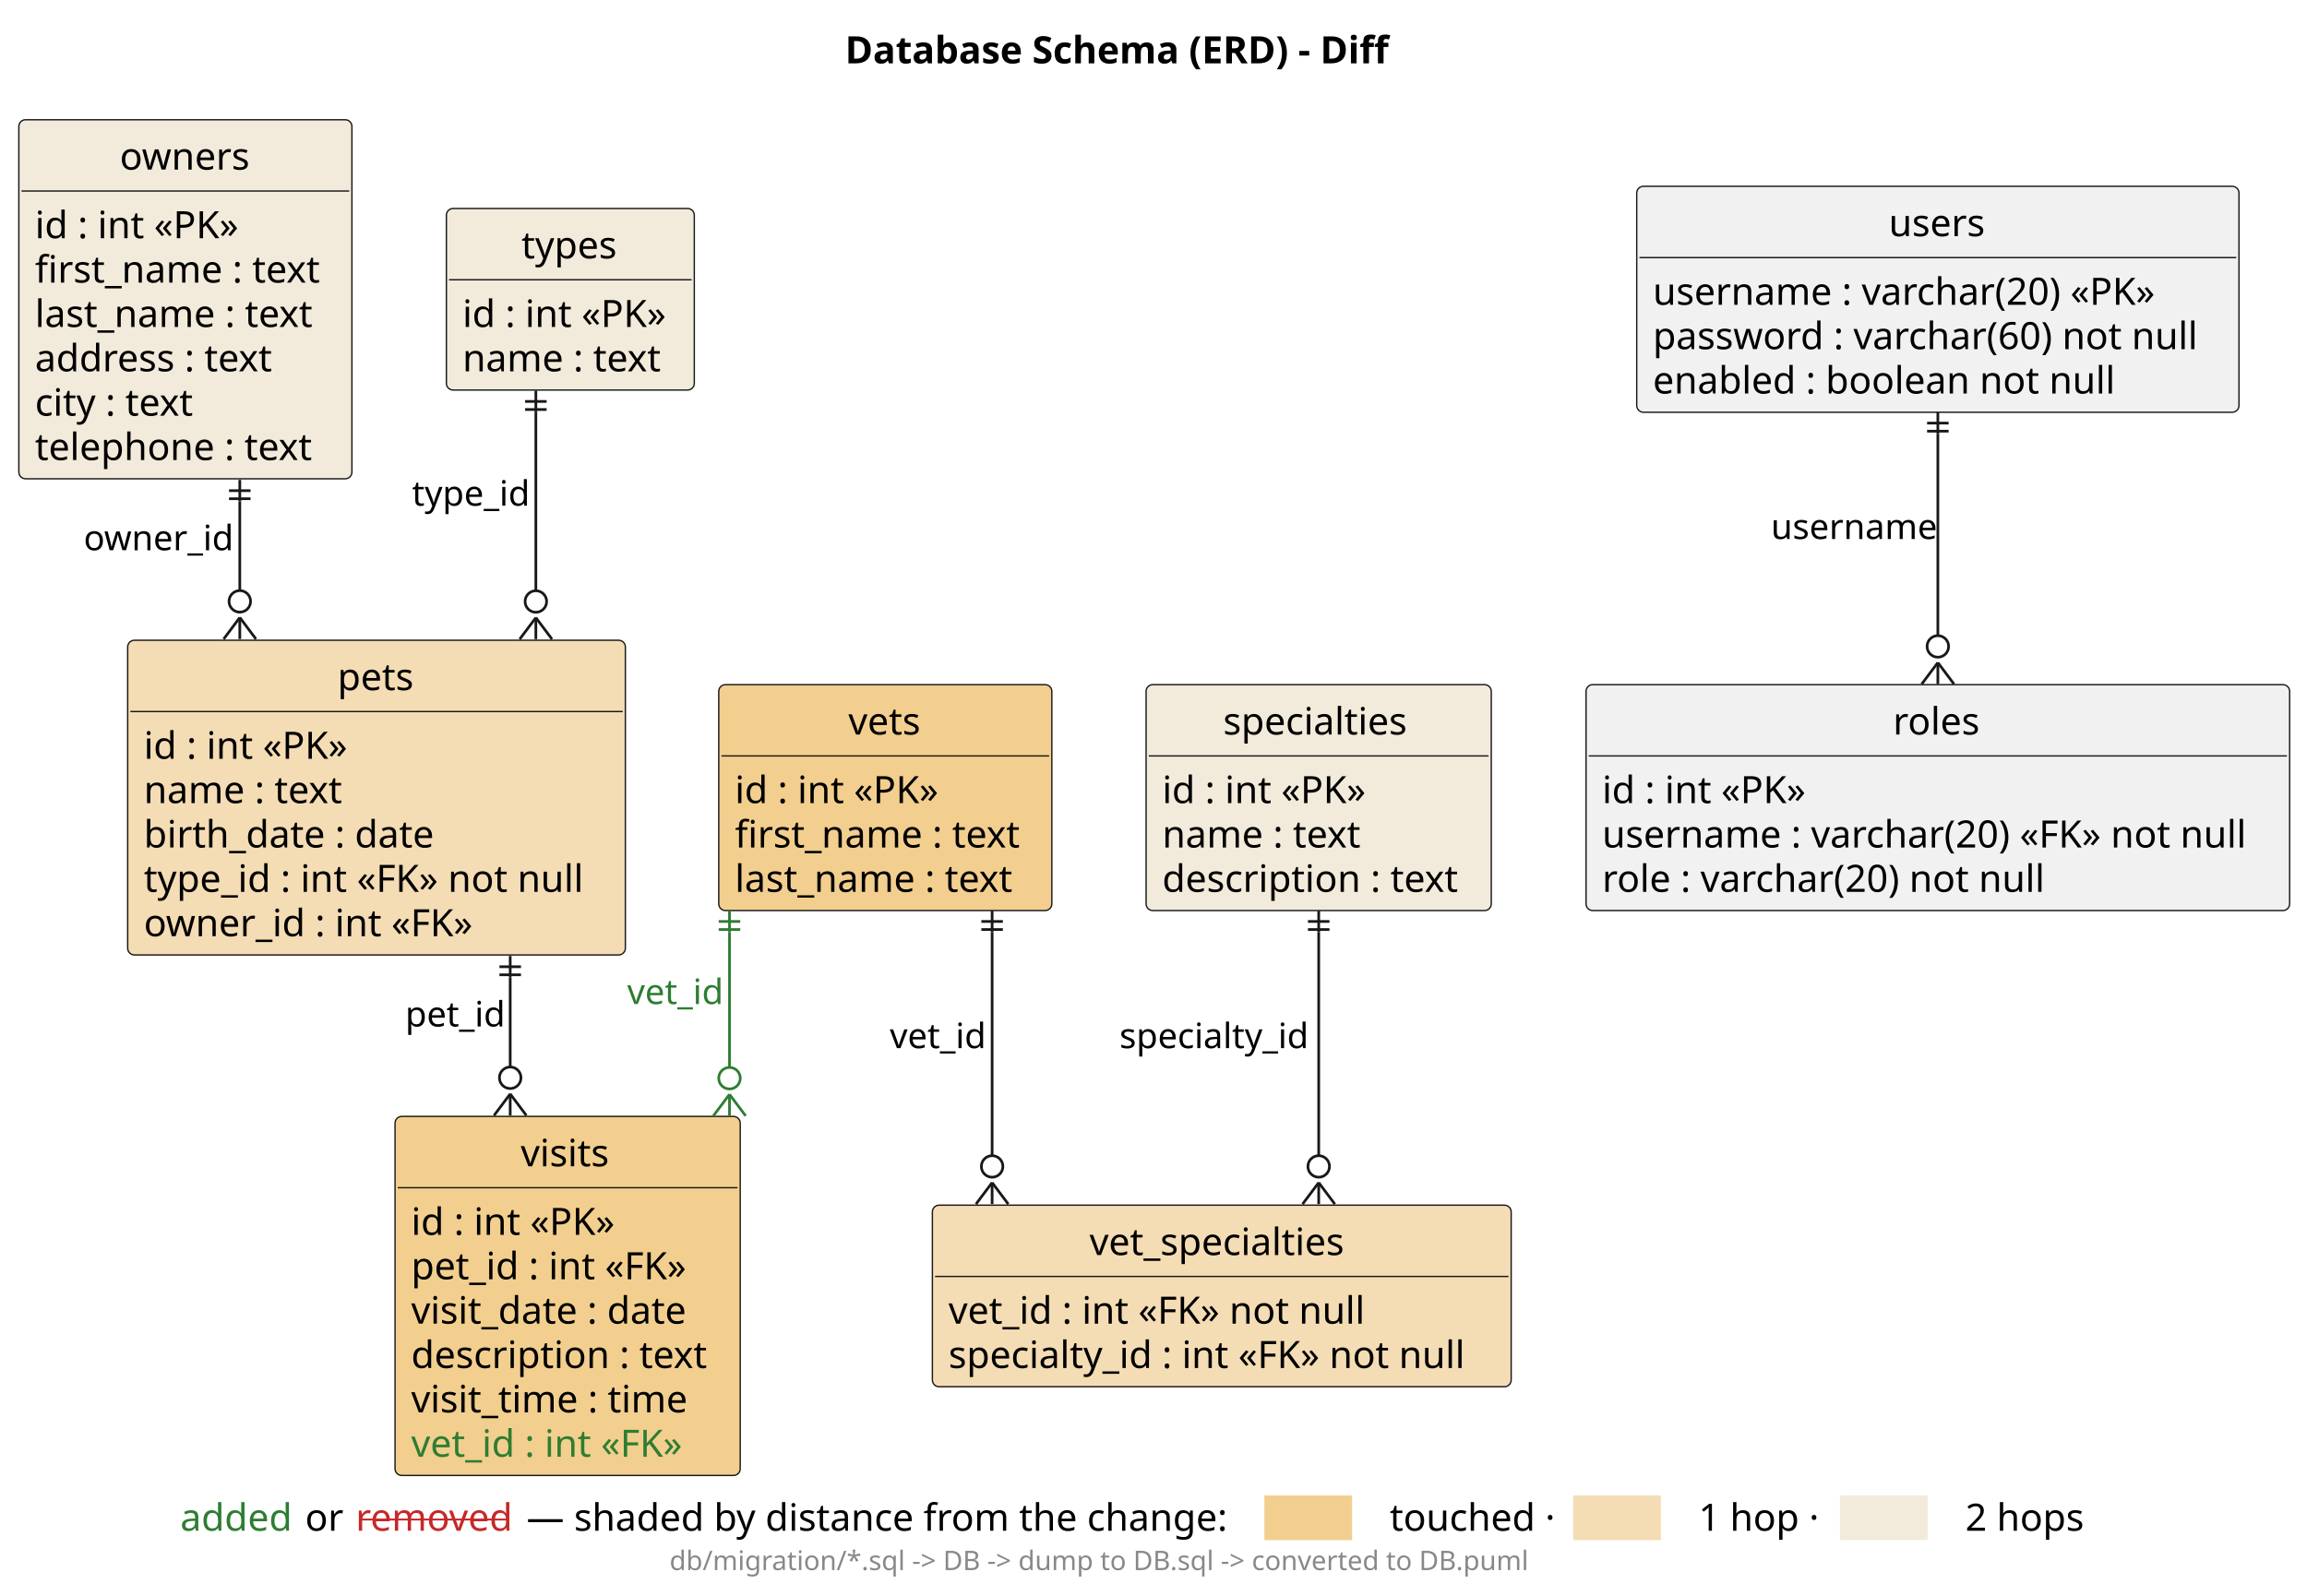
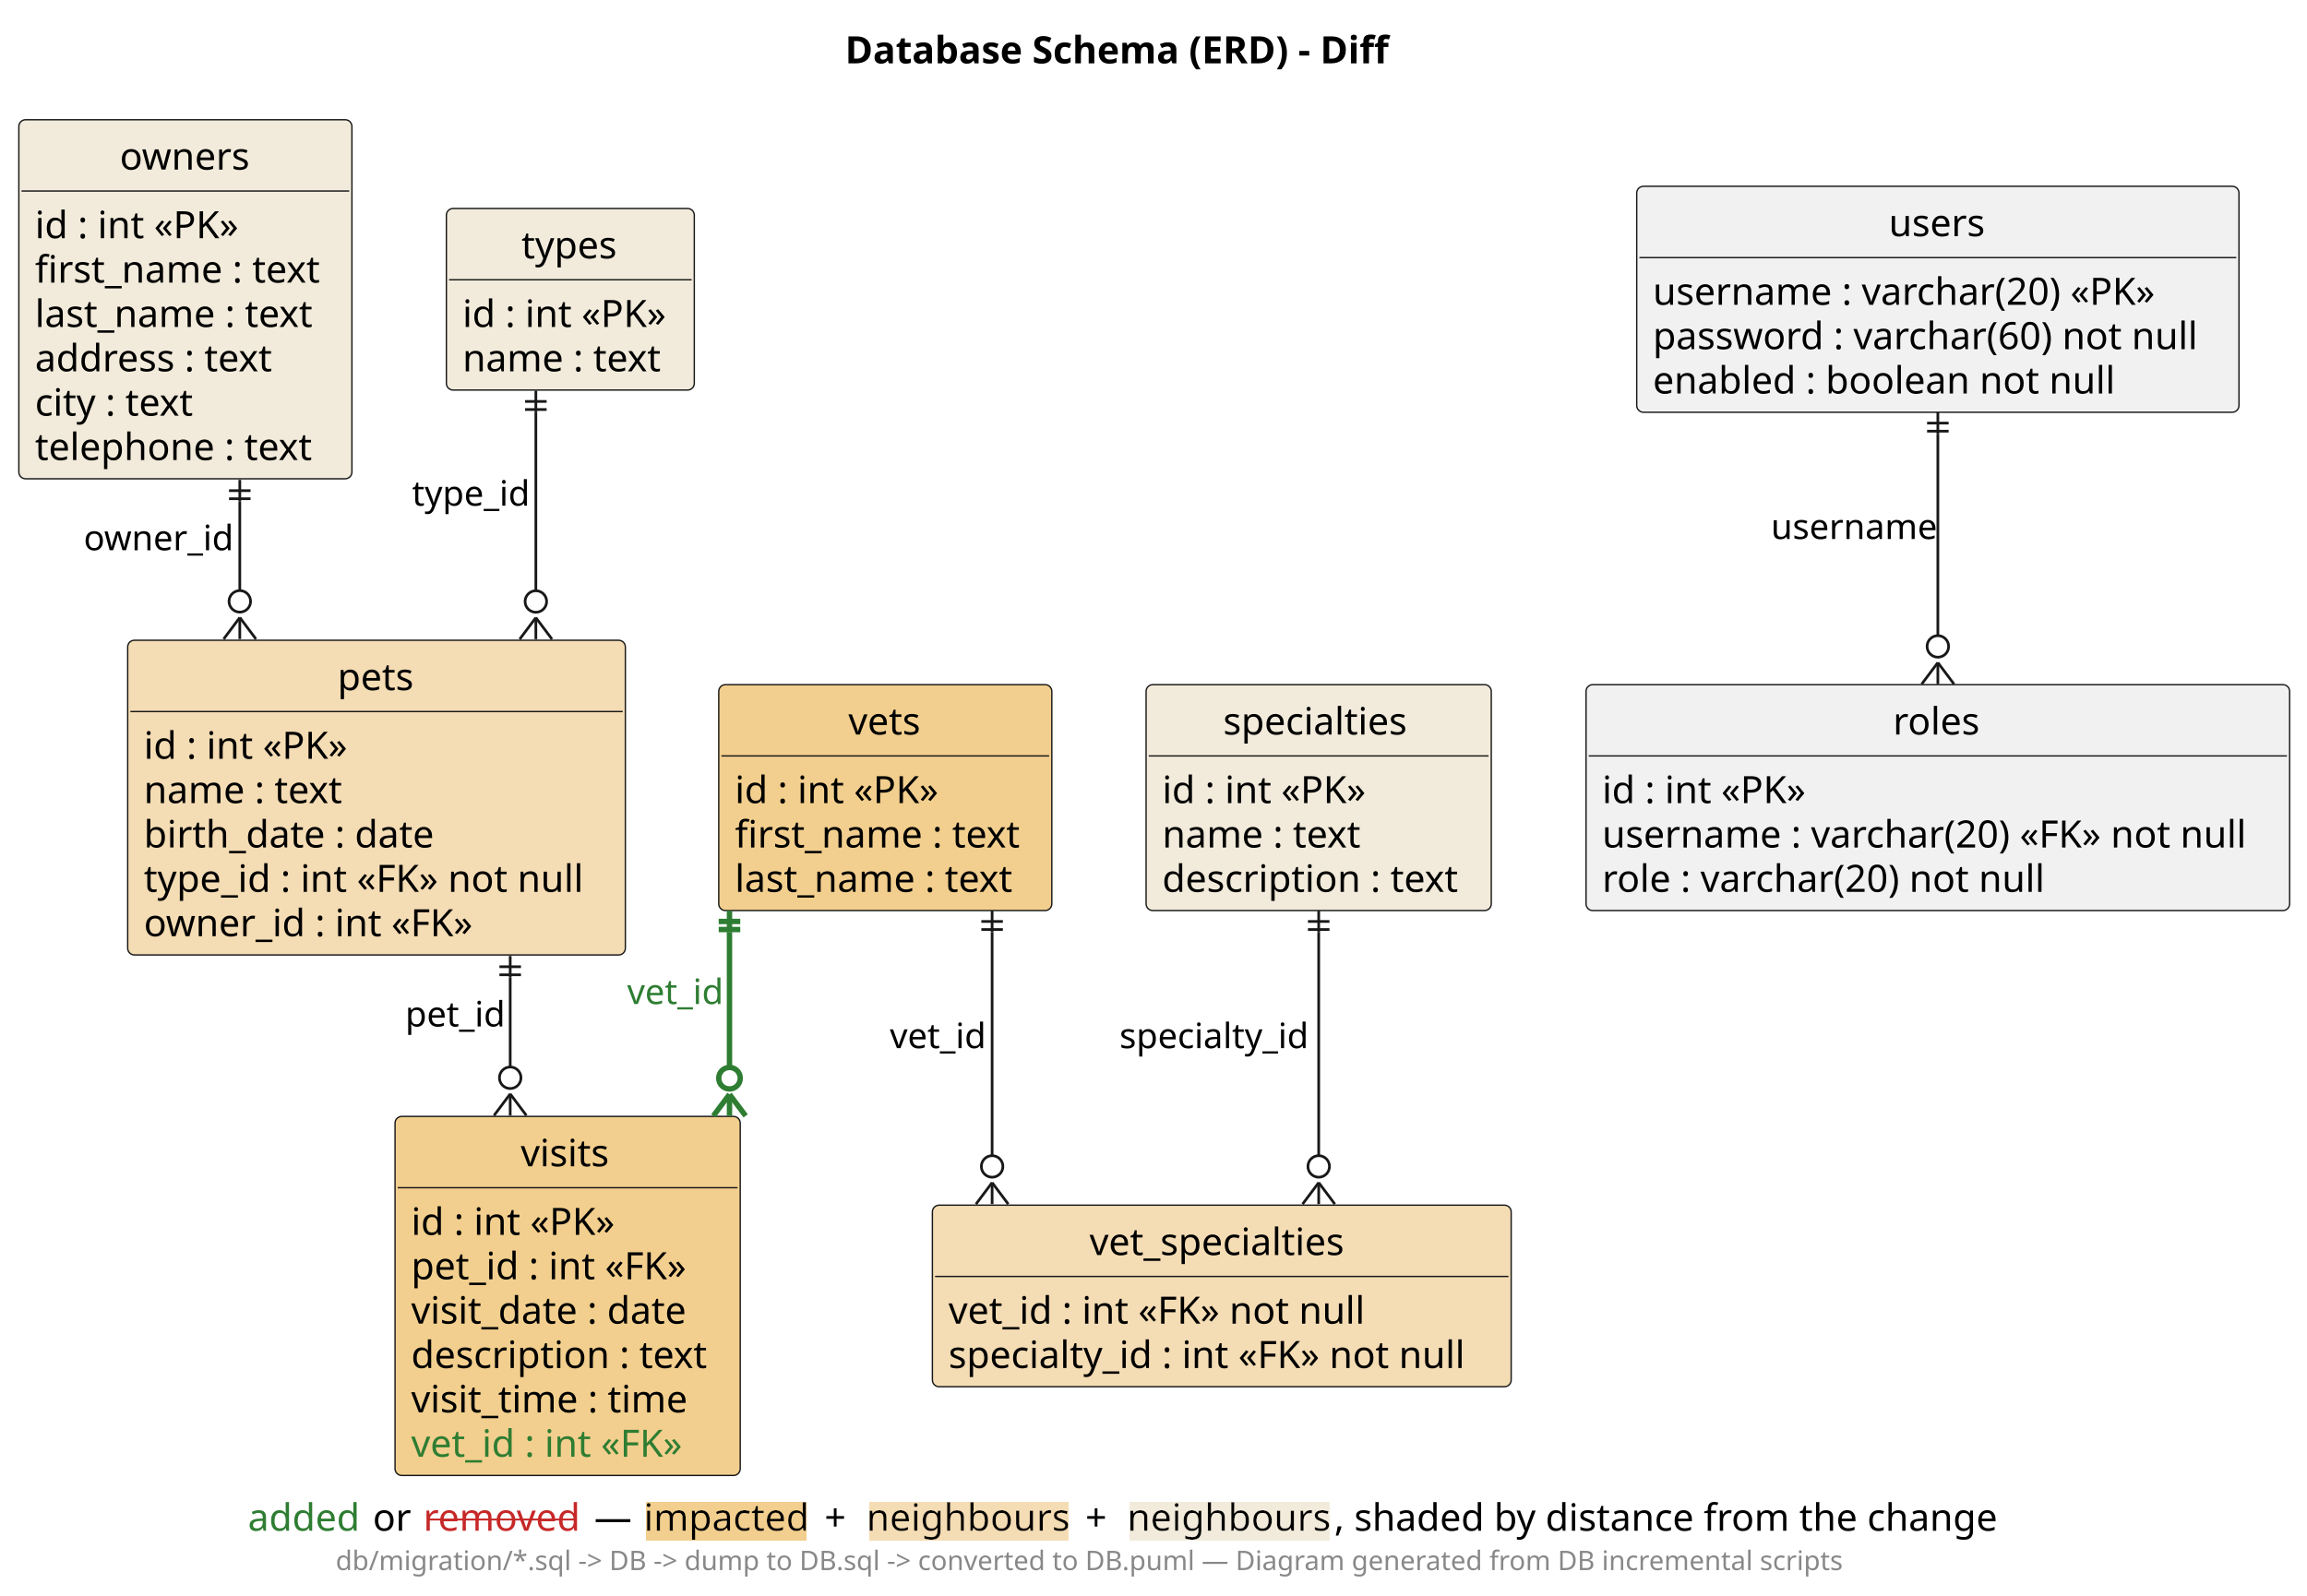
<svg xmlns="http://www.w3.org/2000/svg" contentStyleType="text/css" data-diagram-type="CLASS" height="593px" preserveAspectRatio="none" style="width:857px;height:593px;background:#FFFFFF;" version="1.1" viewBox="0 0 857 593" width="857px" zoomAndPan="magnify">
-   <defs />
+   <defs>
+     <filter height="1" id="b1urhru52telnl0" width="1" x="0" y="0">
+       <feFlood flood-color="#F2CF8E" result="flood" />
+       <feComposite in="SourceGraphic" in2="flood" operator="over" />
+     </filter>
+     <filter height="1" id="b1urhru52telnl1" width="1" x="0" y="0">
+       <feFlood flood-color="#F4DCB4" result="flood" />
+       <feComposite in="SourceGraphic" in2="flood" operator="over" />
+     </filter>
+     <filter height="1" id="b1urhru52telnl2" width="1" x="0" y="0">
+       <feFlood flood-color="#F2EBDB" result="flood" />
+       <feComposite in="SourceGraphic" in2="flood" operator="over" />
+     </filter>
+   </defs>
  <g>
    <g class="title" data-source-line="3">
      <text fill="#000000" font-family="sans-serif" font-size="14" font-weight="bold" lengthAdjust="spacing" textLength="215.722" x="313.913" y="23.535">Database Schema (ERD) - Diff</text>
    </g>
    <g class="entity" data-qualified-name="owners" data-source-line="8" id="ent0002">
      <rect fill="#F2EBDB" height="133.418" rx="2.5" ry="2.5" style="stroke:#181818;stroke-width:0.5;" width="123.733" x="7" y="44.488" />
      <text fill="#000000" font-family="sans-serif" font-size="14" lengthAdjust="spacing" textLength="48.74" x="44.497" y="63.023">owners</text>
      <line style="stroke:#181818;stroke-width:0.5;" x1="8" x2="129.733" y1="70.977" y2="70.977" />
      <text fill="#000000" font-family="sans-serif" font-size="14" lengthAdjust="spacing" textLength="80.097" x="13" y="88.512">id : int «PK»</text>
      <text fill="#000000" font-family="sans-serif" font-size="14" lengthAdjust="spacing" textLength="111.733" x="13" y="105">first_name : text</text>
      <text fill="#000000" font-family="sans-serif" font-size="14" lengthAdjust="spacing" textLength="108.589" x="13" y="121.488">last_name : text</text>
      <text fill="#000000" font-family="sans-serif" font-size="14" lengthAdjust="spacing" textLength="93.304" x="13" y="137.977">address : text</text>
      <text fill="#000000" font-family="sans-serif" font-size="14" lengthAdjust="spacing" textLength="63.916" x="13" y="154.465">city : text</text>
      <text fill="#000000" font-family="sans-serif" font-size="14" lengthAdjust="spacing" textLength="107.618" x="13" y="170.953">telephone : text</text>
    </g>
    <g class="entity" data-qualified-name="pets" data-source-line="16" id="ent0003">
      <rect fill="#F4DCB4" height="116.93" rx="2.5" ry="2.5" style="stroke:#181818;stroke-width:0.5;" width="184.881" x="47.43" y="237.908" />
      <text fill="#000000" font-family="sans-serif" font-size="14" lengthAdjust="spacing" textLength="28.984" x="125.378" y="256.443">pets</text>
      <line style="stroke:#181818;stroke-width:0.5;" x1="48.43" x2="231.311" y1="264.397" y2="264.397" />
      <text fill="#000000" font-family="sans-serif" font-size="14" lengthAdjust="spacing" textLength="80.097" x="53.43" y="281.932">id : int «PK»</text>
      <text fill="#000000" font-family="sans-serif" font-size="14" lengthAdjust="spacing" textLength="77.438" x="53.43" y="298.42">name : text</text>
      <text fill="#000000" font-family="sans-serif" font-size="14" lengthAdjust="spacing" textLength="111.959" x="53.43" y="314.908">birth_date : date</text>
      <text fill="#000000" font-family="sans-serif" font-size="14" lengthAdjust="spacing" textLength="172.881" x="53.43" y="331.397">type_id : int «FK» not null</text>
      <text fill="#000000" font-family="sans-serif" font-size="14" lengthAdjust="spacing" textLength="128.468" x="53.43" y="347.885">owner_id : int «FK»</text>
    </g>
    <g class="entity" data-qualified-name="roles" data-source-line="23" id="ent0004">
      <rect fill="#F1F1F1" height="83.953" rx="2.5" ry="2.5" style="stroke:#181818;stroke-width:0.5;" width="261.368" x="589.18" y="254.398" />
      <text fill="#000000" font-family="sans-serif" font-size="14" lengthAdjust="spacing" textLength="33.312" x="703.208" y="272.933">roles</text>
      <line style="stroke:#181818;stroke-width:0.5;" x1="590.18" x2="849.548" y1="280.887" y2="280.887" />
      <text fill="#000000" font-family="sans-serif" font-size="14" lengthAdjust="spacing" textLength="80.097" x="595.18" y="298.422">id : int «PK»</text>
      <text fill="#000000" font-family="sans-serif" font-size="14" lengthAdjust="spacing" textLength="249.368" x="595.18" y="314.91">username : varchar(20) «FK» not null</text>
      <text fill="#000000" font-family="sans-serif" font-size="14" lengthAdjust="spacing" textLength="173.154" x="595.18" y="331.398">role : varchar(20) not null</text>
    </g>
    <g class="entity" data-qualified-name="specialties" data-source-line="28" id="ent0005">
      <rect fill="#F2EBDB" height="83.953" rx="2.5" ry="2.5" style="stroke:#181818;stroke-width:0.5;" width="128.225" x="425.75" y="254.398" />
      <text fill="#000000" font-family="sans-serif" font-size="14" lengthAdjust="spacing" textLength="70.964" x="454.38" y="272.933">specialties</text>
      <line style="stroke:#181818;stroke-width:0.5;" x1="426.75" x2="552.975" y1="280.887" y2="280.887" />
      <text fill="#000000" font-family="sans-serif" font-size="14" lengthAdjust="spacing" textLength="80.097" x="431.75" y="298.422">id : int «PK»</text>
      <text fill="#000000" font-family="sans-serif" font-size="14" lengthAdjust="spacing" textLength="77.438" x="431.75" y="314.91">name : text</text>
      <text fill="#000000" font-family="sans-serif" font-size="14" lengthAdjust="spacing" textLength="116.225" x="431.75" y="331.398">description : text</text>
    </g>
    <g class="entity" data-qualified-name="types" data-source-line="33" id="ent0006">
      <rect fill="#F2EBDB" height="67.465" rx="2.5" ry="2.5" style="stroke:#181818;stroke-width:0.5;" width="92.097" x="165.82" y="77.468" />
      <text fill="#000000" font-family="sans-serif" font-size="14" lengthAdjust="spacing" textLength="36.299" x="193.719" y="96.003">types</text>
      <line style="stroke:#181818;stroke-width:0.5;" x1="166.82" x2="256.917" y1="103.957" y2="103.957" />
      <text fill="#000000" font-family="sans-serif" font-size="14" lengthAdjust="spacing" textLength="80.097" x="171.82" y="121.492">id : int «PK»</text>
      <text fill="#000000" font-family="sans-serif" font-size="14" lengthAdjust="spacing" textLength="77.438" x="171.82" y="137.98">name : text</text>
    </g>
    <g class="entity" data-qualified-name="users" data-source-line="37" id="ent0007">
      <rect fill="#F1F1F1" height="83.953" rx="2.5" ry="2.5" style="stroke:#181818;stroke-width:0.5;" width="223.723" x="608.01" y="69.228" />
      <text fill="#000000" font-family="sans-serif" font-size="14" lengthAdjust="spacing" textLength="36.49" x="701.626" y="87.763">users</text>
      <line style="stroke:#181818;stroke-width:0.5;" x1="609.01" x2="830.733" y1="95.717" y2="95.717" />
      <text fill="#000000" font-family="sans-serif" font-size="14" lengthAdjust="spacing" textLength="192.746" x="614.01" y="113.252">username : varchar(20) «PK»</text>
      <text fill="#000000" font-family="sans-serif" font-size="14" lengthAdjust="spacing" textLength="211.723" x="614.01" y="129.74">password : varchar(60) not null</text>
      <text fill="#000000" font-family="sans-serif" font-size="14" lengthAdjust="spacing" textLength="178.11" x="614.01" y="146.228">enabled : boolean not null</text>
    </g>
    <g class="entity" data-qualified-name="vet_specialties" data-source-line="42" id="ent0008">
      <rect fill="#F4DCB4" height="67.465" rx="2.5" ry="2.5" style="stroke:#181818;stroke-width:0.5;" width="215.014" x="346.36" y="447.818" />
      <text fill="#000000" font-family="sans-serif" font-size="14" lengthAdjust="spacing" textLength="98.246" x="404.744" y="466.353">vet_specialties</text>
      <line style="stroke:#181818;stroke-width:0.5;" x1="347.36" x2="560.374" y1="474.307" y2="474.307" />
      <text fill="#000000" font-family="sans-serif" font-size="14" lengthAdjust="spacing" textLength="164.001" x="352.36" y="491.842">vet_id : int «FK» not null</text>
      <text fill="#000000" font-family="sans-serif" font-size="14" lengthAdjust="spacing" textLength="203.014" x="352.36" y="508.33">specialty_id : int «FK» not null</text>
    </g>
    <g class="entity" data-qualified-name="vets" data-source-line="46" id="ent0009">
      <rect fill="#F2CF8E" height="83.953" rx="2.5" ry="2.5" style="stroke:#181818;stroke-width:0.5;" width="123.733" x="267" y="254.398" />
      <text fill="#000000" font-family="sans-serif" font-size="14" lengthAdjust="spacing" textLength="27.419" x="315.157" y="272.933">vets</text>
      <line style="stroke:#181818;stroke-width:0.5;" x1="268" x2="389.733" y1="280.887" y2="280.887" />
      <text fill="#000000" font-family="sans-serif" font-size="14" lengthAdjust="spacing" textLength="80.097" x="273" y="298.422">id : int «PK»</text>
      <text fill="#000000" font-family="sans-serif" font-size="14" lengthAdjust="spacing" textLength="111.733" x="273" y="314.91">first_name : text</text>
      <text fill="#000000" font-family="sans-serif" font-size="14" lengthAdjust="spacing" textLength="108.589" x="273" y="331.398">last_name : text</text>
    </g>
    <g class="entity" data-qualified-name="visits" data-source-line="51" id="ent0010">
      <rect fill="#F2CF8E" height="133.418" rx="2.5" ry="2.5" style="stroke:#181818;stroke-width:0.5;" width="128.225" x="146.75" y="414.838" />
      <text fill="#000000" font-family="sans-serif" font-size="14" lengthAdjust="spacing" textLength="34.85" x="193.438" y="433.373">visits</text>
      <line style="stroke:#181818;stroke-width:0.5;" x1="147.75" x2="273.975" y1="441.327" y2="441.327" />
      <text fill="#000000" font-family="sans-serif" font-size="14" lengthAdjust="spacing" textLength="80.097" x="152.75" y="458.862">id : int «PK»</text>
      <text fill="#000000" font-family="sans-serif" font-size="14" lengthAdjust="spacing" textLength="108.712" x="152.75" y="475.35">pet_id : int «FK»</text>
      <text fill="#000000" font-family="sans-serif" font-size="14" lengthAdjust="spacing" textLength="107.16" x="152.75" y="491.838">visit_date : date</text>
      <text fill="#000000" font-family="sans-serif" font-size="14" lengthAdjust="spacing" textLength="116.225" x="152.75" y="508.327">description : text</text>
      <text fill="#000000" font-family="sans-serif" font-size="14" lengthAdjust="spacing" textLength="108.309" x="152.75" y="524.815">visit_time : time</text>
      <text fill="#2E7D32" font-family="sans-serif" font-size="14" lengthAdjust="spacing" textLength="107.147" x="152.75" y="541.303">vet_id : int «FK»</text>
    </g>
    <g class="link" data-entity-1="ent0002" data-entity-2="ent0003" data-link-type="crowfoot" data-source-line="60" id="lnk11">
      <path codeLine="60" d="M89.08,186.318 C89.08,205.668 89.08,200.638 89.08,219.458" fill="none" id="owners-pets" style="stroke:#181818;stroke-width:1;" />
      <line style="stroke:#181818;stroke-width:1;" x1="85.08" x2="93.08" y1="182.318" y2="182.318" />
      <line style="stroke:#181818;stroke-width:1;" x1="85.08" x2="93.08" y1="185.318" y2="185.318" />
      <line style="stroke:#181818;stroke-width:1;" x1="89.08" x2="89.08" y1="186.318" y2="178.318" />
      <line style="stroke:#181818;stroke-width:1;" x1="89.08" x2="95.08" y1="229.458" y2="237.458" />
      <line style="stroke:#181818;stroke-width:1;" x1="89.08" x2="83.08" y1="229.458" y2="237.458" />
      <line style="stroke:#181818;stroke-width:1;" x1="89.08" x2="89.08" y1="229.458" y2="237.458" />
      <ellipse cx="89.08" cy="223.458" fill="none" rx="4" ry="4" style="stroke:#181818;stroke-width:1;" />
      <text fill="#000000" font-family="sans-serif" font-size="13" lengthAdjust="spacing" textLength="57.072" x="31.08" y="204.457">owner_id</text>
    </g>
    <g class="link" data-entity-1="ent0003" data-entity-2="ent0010" data-link-type="crowfoot" data-source-line="61" id="lnk12">
      <path codeLine="61" d="M189.53,363.218 C189.53,382.068 189.53,377.078 189.53,396.478" fill="none" id="pets-visits" style="stroke:#181818;stroke-width:1;" />
      <line style="stroke:#181818;stroke-width:1;" x1="185.53" x2="193.53" y1="359.218" y2="359.218" />
      <line style="stroke:#181818;stroke-width:1;" x1="185.53" x2="193.53" y1="362.218" y2="362.218" />
      <line style="stroke:#181818;stroke-width:1;" x1="189.53" x2="189.53" y1="363.218" y2="355.218" />
      <line style="stroke:#181818;stroke-width:1;" x1="189.53" x2="195.53" y1="406.478" y2="414.478" />
      <line style="stroke:#181818;stroke-width:1;" x1="189.53" x2="183.53" y1="406.478" y2="414.478" />
      <line style="stroke:#181818;stroke-width:1;" x1="189.53" x2="189.53" y1="406.478" y2="414.478" />
      <ellipse cx="189.53" cy="400.478" fill="none" rx="4" ry="4" style="stroke:#181818;stroke-width:1;" />
      <text fill="#000000" font-family="sans-serif" font-size="13" lengthAdjust="spacing" textLength="38.727" x="150.53" y="381.417">pet_id</text>
    </g>
    <g class="link" data-entity-1="ent0005" data-entity-2="ent0008" data-link-type="crowfoot" data-source-line="62" id="lnk13">
      <path codeLine="62" d="M489.87,346.398 C489.87,379.368 489.87,398.678 489.87,429.428" fill="none" id="specialties-vet_specialties" style="stroke:#181818;stroke-width:1;" />
      <line style="stroke:#181818;stroke-width:1;" x1="485.87" x2="493.87" y1="342.398" y2="342.398" />
      <line style="stroke:#181818;stroke-width:1;" x1="485.87" x2="493.87" y1="345.398" y2="345.398" />
      <line style="stroke:#181818;stroke-width:1;" x1="489.87" x2="489.87" y1="346.398" y2="338.398" />
      <line style="stroke:#181818;stroke-width:1;" x1="489.87" x2="495.87" y1="439.428" y2="447.428" />
      <line style="stroke:#181818;stroke-width:1;" x1="489.87" x2="483.87" y1="439.428" y2="447.428" />
      <line style="stroke:#181818;stroke-width:1;" x1="489.87" x2="489.87" y1="439.428" y2="447.428" />
      <ellipse cx="489.87" cy="433.428" fill="none" rx="4" ry="4" style="stroke:#181818;stroke-width:1;" />
      <text fill="#000000" font-family="sans-serif" font-size="13" lengthAdjust="spacing" textLength="73.499" x="415.87" y="389.477">specialty_id</text>
    </g>
    <g class="link" data-entity-1="ent0006" data-entity-2="ent0003" data-link-type="crowfoot" data-source-line="63" id="lnk14">
      <path codeLine="63" d="M199.06,153.168 C199.06,178.958 199.06,189.048 199.06,219.508" fill="none" id="types-pets" style="stroke:#181818;stroke-width:1;" />
      <line style="stroke:#181818;stroke-width:1;" x1="195.06" x2="203.06" y1="149.168" y2="149.168" />
      <line style="stroke:#181818;stroke-width:1;" x1="195.06" x2="203.06" y1="152.168" y2="152.168" />
      <line style="stroke:#181818;stroke-width:1;" x1="199.06" x2="199.06" y1="153.168" y2="145.168" />
      <line style="stroke:#181818;stroke-width:1;" x1="199.06" x2="205.06" y1="229.508" y2="237.508" />
      <line style="stroke:#181818;stroke-width:1;" x1="199.06" x2="193.06" y1="229.508" y2="237.508" />
      <line style="stroke:#181818;stroke-width:1;" x1="199.06" x2="199.06" y1="229.508" y2="237.508" />
      <ellipse cx="199.06" cy="223.508" fill="none" rx="4" ry="4" style="stroke:#181818;stroke-width:1;" />
      <text fill="#000000" font-family="sans-serif" font-size="13" lengthAdjust="spacing" textLength="45.519" x="153.06" y="187.907">type_id</text>
    </g>
    <g class="link" data-entity-1="ent0007" data-entity-2="ent0004" data-link-type="crowfoot" data-source-line="64" id="lnk15">
      <path codeLine="64" d="M719.87,161.218 C719.87,191.418 719.87,205.968 719.87,236.198" fill="none" id="users-roles" style="stroke:#181818;stroke-width:1;" />
      <line style="stroke:#181818;stroke-width:1;" x1="715.87" x2="723.87" y1="157.218" y2="157.218" />
      <line style="stroke:#181818;stroke-width:1;" x1="715.87" x2="723.87" y1="160.218" y2="160.218" />
      <line style="stroke:#181818;stroke-width:1;" x1="719.87" x2="719.87" y1="161.218" y2="153.218" />
      <line style="stroke:#181818;stroke-width:1;" x1="719.87" x2="725.87" y1="246.198" y2="254.198" />
      <line style="stroke:#181818;stroke-width:1;" x1="719.87" x2="713.87" y1="246.198" y2="254.198" />
      <line style="stroke:#181818;stroke-width:1;" x1="719.87" x2="719.87" y1="246.198" y2="254.198" />
      <ellipse cx="719.87" cy="240.198" fill="none" rx="4" ry="4" style="stroke:#181818;stroke-width:1;" />
      <text fill="#000000" font-family="sans-serif" font-size="13" lengthAdjust="spacing" textLength="61.883" x="657.87" y="200.277">username</text>
    </g>
    <g class="link" data-entity-1="ent0009" data-entity-2="ent0008" data-link-type="crowfoot" data-source-line="65" id="lnk16">
      <path codeLine="65" d="M368.55,346.398 C368.55,379.368 368.55,398.678 368.55,429.428" fill="none" id="vets-vet_specialties" style="stroke:#181818;stroke-width:1;" />
      <line style="stroke:#181818;stroke-width:1;" x1="364.55" x2="372.55" y1="342.398" y2="342.398" />
      <line style="stroke:#181818;stroke-width:1;" x1="364.55" x2="372.55" y1="345.398" y2="345.398" />
      <line style="stroke:#181818;stroke-width:1;" x1="368.55" x2="368.55" y1="346.398" y2="338.398" />
      <line style="stroke:#181818;stroke-width:1;" x1="368.55" x2="374.55" y1="439.428" y2="447.428" />
      <line style="stroke:#181818;stroke-width:1;" x1="368.55" x2="362.55" y1="439.428" y2="447.428" />
      <line style="stroke:#181818;stroke-width:1;" x1="368.55" x2="368.55" y1="439.428" y2="447.428" />
      <ellipse cx="368.55" cy="433.428" fill="none" rx="4" ry="4" style="stroke:#181818;stroke-width:1;" />
      <text fill="#000000" font-family="sans-serif" font-size="13" lengthAdjust="spacing" textLength="37.273" x="330.55" y="389.477">vet_id</text>
    </g>
    <g class="link" data-entity-1="ent0009" data-entity-2="ent0010" data-link-type="crowfoot" data-source-line="66" id="lnk17">
-       <path codeLine="66" d="M270.99,346.398 C270.99,368.908 270.99,371.178 270.99,396.638" fill="none" id="vets-visits" style="stroke:#2E7D32;stroke-width:1;" />
-       <line style="stroke:#2E7D32;stroke-width:1;" x1="266.99" x2="274.99" y1="342.398" y2="342.398" />
-       <line style="stroke:#2E7D32;stroke-width:1;" x1="266.99" x2="274.99" y1="345.398" y2="345.398" />
-       <line style="stroke:#2E7D32;stroke-width:1;" x1="270.99" x2="270.99" y1="346.398" y2="338.398" />
-       <line style="stroke:#2E7D32;stroke-width:1;" x1="270.99" x2="276.99" y1="406.638" y2="414.638" />
-       <line style="stroke:#2E7D32;stroke-width:1;" x1="270.99" x2="264.99" y1="406.638" y2="414.638" />
-       <line style="stroke:#2E7D32;stroke-width:1;" x1="270.99" x2="270.99" y1="406.638" y2="414.638" />
-       <ellipse cx="270.99" cy="400.638" fill="none" rx="4" ry="4" style="stroke:#2E7D32;stroke-width:1;" />
+       <path codeLine="66" d="M270.99,346.398 C270.99,368.908 270.99,371.178 270.99,396.638" fill="none" id="vets-visits" style="stroke:#2E7D32;stroke-width:2;" />
+       <line style="stroke:#2E7D32;stroke-width:2;" x1="266.99" x2="274.99" y1="342.398" y2="342.398" />
+       <line style="stroke:#2E7D32;stroke-width:2;" x1="266.99" x2="274.99" y1="345.398" y2="345.398" />
+       <line style="stroke:#2E7D32;stroke-width:2;" x1="270.99" x2="270.99" y1="346.398" y2="338.398" />
+       <line style="stroke:#2E7D32;stroke-width:2;" x1="270.99" x2="276.99" y1="406.638" y2="414.638" />
+       <line style="stroke:#2E7D32;stroke-width:2;" x1="270.99" x2="264.99" y1="406.638" y2="414.638" />
+       <line style="stroke:#2E7D32;stroke-width:2;" x1="270.99" x2="270.99" y1="406.638" y2="414.638" />
+       <ellipse cx="270.99" cy="400.638" fill="none" rx="4" ry="4" style="stroke:#2E7D32;stroke-width:2;" />
      <text fill="#2E7D32" font-family="sans-serif" font-size="13" lengthAdjust="spacing" textLength="37.273" x="232.99" y="373.087">vet_id</text>
    </g>
    <g class="caption" data-source-line="1">
-       <text fill="#2E7D32" font-family="sans-serif" font-size="14" lengthAdjust="spacing" textLength="41.966" x="66.951" y="568.791">added</text>
-       <text fill="#000000" font-family="sans-serif" font-size="14" lengthAdjust="spacing" textLength="14.328" x="113.347" y="568.791">or</text>
-       <text fill="#C62828" font-family="sans-serif" font-size="14" lengthAdjust="spacing" text-decoration="line-through" textLength="59.056" x="132.105" y="568.791">removed</text>
-       <text fill="#000000" font-family="sans-serif" font-size="14" lengthAdjust="spacing" textLength="269.815" x="195.59" y="568.791">— shaded by distance from the change:</text>
-       <text fill="#F2CF8E" font-family="sans-serif" font-size="14" lengthAdjust="spacing" textLength="42" x="469.834" y="568.791">███</text>
-       <text fill="#000000" font-family="sans-serif" font-size="14" lengthAdjust="spacing" textLength="63.855" x="516.264" y="568.791">touched ·</text>
-       <text fill="#F4DCB4" font-family="sans-serif" font-size="14" lengthAdjust="spacing" textLength="42" x="584.548" y="568.791">███</text>
-       <text fill="#000000" font-family="sans-serif" font-size="14" lengthAdjust="spacing" textLength="48.241" x="630.978" y="568.791">1 hop ·</text>
-       <text fill="#F2EBDB" font-family="sans-serif" font-size="14" lengthAdjust="spacing" textLength="42" x="683.649" y="568.791">███</text>
-       <text fill="#000000" font-family="sans-serif" font-size="14" lengthAdjust="spacing" textLength="46.519" x="730.078" y="568.791">2 hops</text>
+       <text fill="#2E7D32" font-family="sans-serif" font-size="14" lengthAdjust="spacing" textLength="41.966" x="92.087" y="568.791">added</text>
+       <text fill="#000000" font-family="sans-serif" font-size="14" lengthAdjust="spacing" textLength="14.328" x="138.483" y="568.791">or</text>
+       <text fill="#C62828" font-family="sans-serif" font-size="14" lengthAdjust="spacing" text-decoration="line-through" textLength="59.056" x="157.24" y="568.791">removed</text>
+       <text fill="#000000" font-family="sans-serif" font-size="14" lengthAdjust="spacing" textLength="14" x="220.726" y="568.791">—</text>
+       <text fill="#000000" filter="url(#b1urhru52telnl0)" font-family="sans-serif" font-size="14" lengthAdjust="spacing" textLength="62.679" x="239.155" y="568.791">impacted</text>
+       <text fill="#000000" font-family="sans-serif" font-size="14" lengthAdjust="spacing" textLength="11.129" x="306.264" y="568.791">+</text>
+       <text fill="#000000" filter="url(#b1urhru52telnl1)" font-family="sans-serif" font-size="14" lengthAdjust="spacing" textLength="76.918" x="321.822" y="568.791">neighbours</text>
+       <text fill="#000000" font-family="sans-serif" font-size="14" lengthAdjust="spacing" textLength="11.129" x="403.17" y="568.791">+</text>
+       <text fill="#000000" filter="url(#b1urhru52telnl2)" font-family="sans-serif" font-size="14" lengthAdjust="spacing" textLength="76.918" x="418.729" y="568.791">neighbours</text>
+       <text fill="#000000" font-family="sans-serif" font-size="14" lengthAdjust="spacing" textLength="255.815" x="495.647" y="568.791">, shaded by distance from the change</text>
    </g>
    <g class="footer" data-source-line="4">
-       <text fill="#888888" font-family="sans-serif" font-size="10" lengthAdjust="spacing" textLength="346.118" x="248.715" y="583.413">db/migration/*.sql -&gt; DB -&gt; dump to DB.sql -&gt; converted to DB.puml</text>
+       <text fill="#888888" font-family="sans-serif" font-size="10" lengthAdjust="spacing" textLength="594.131" x="124.709" y="583.413">db/migration/*.sql -&gt; DB -&gt; dump to DB.sql -&gt; converted to DB.puml — Diagram generated from DB incremental scripts</text>
    </g>
  </g>
</svg>
